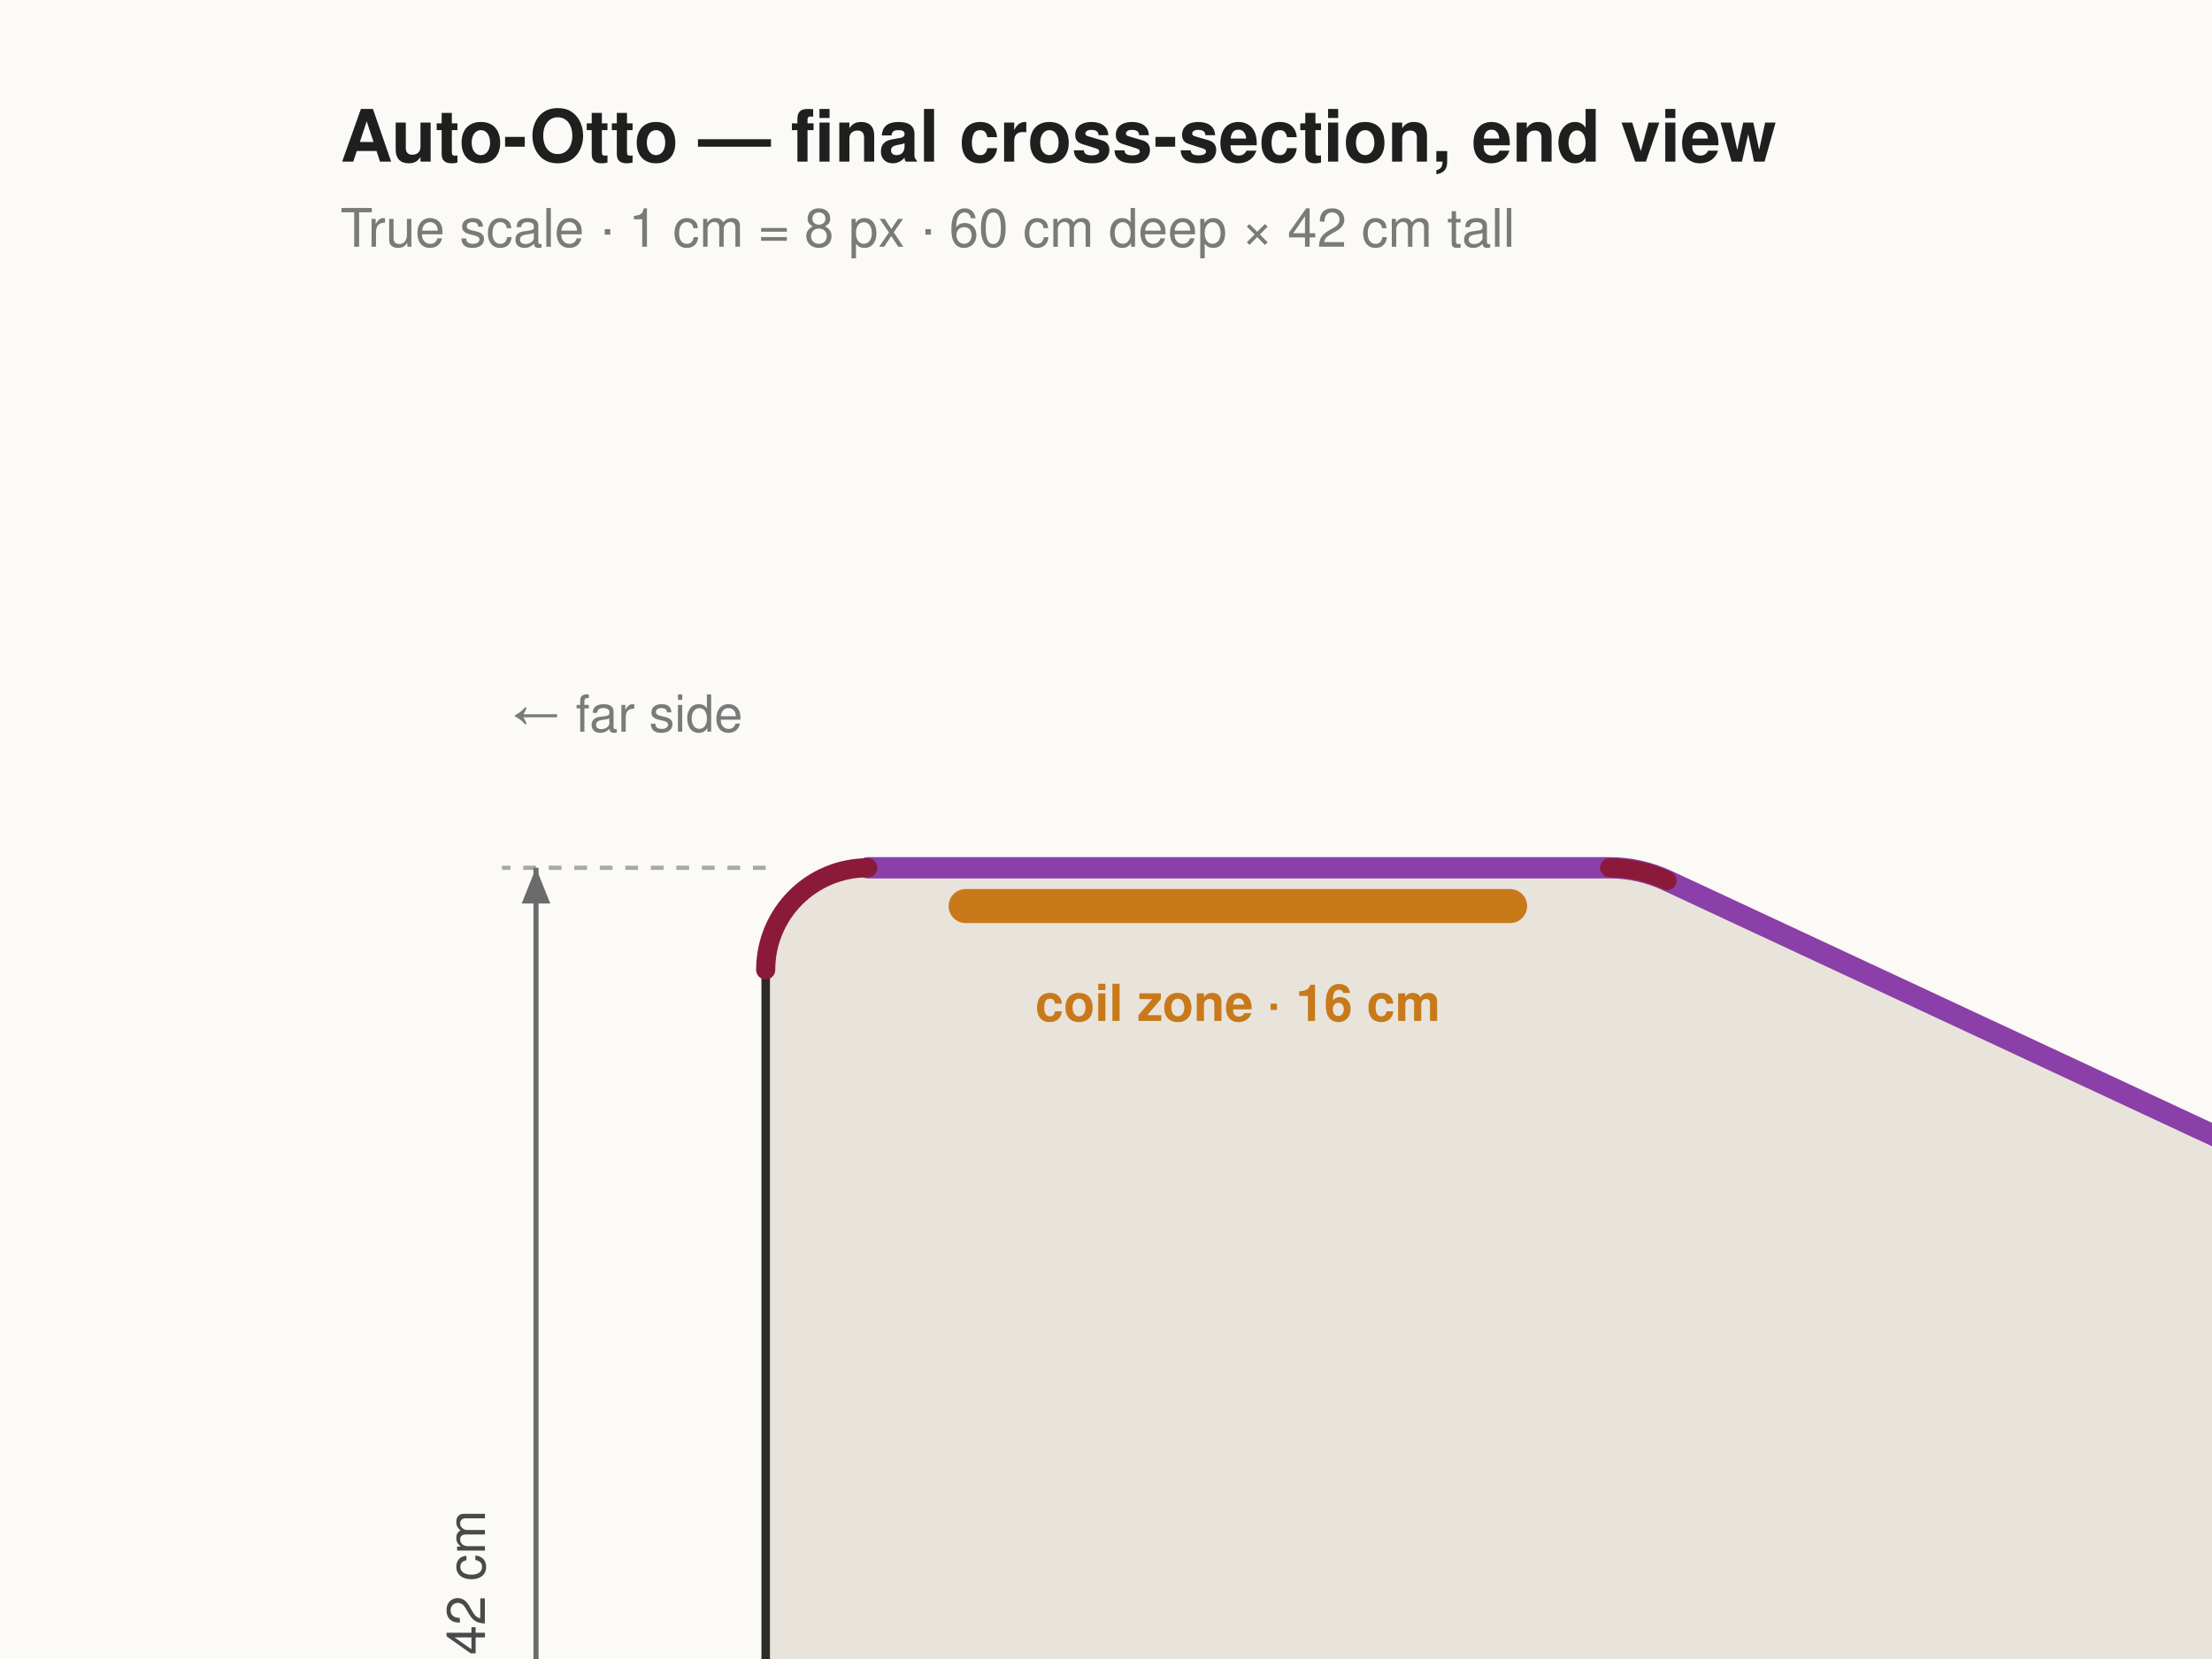
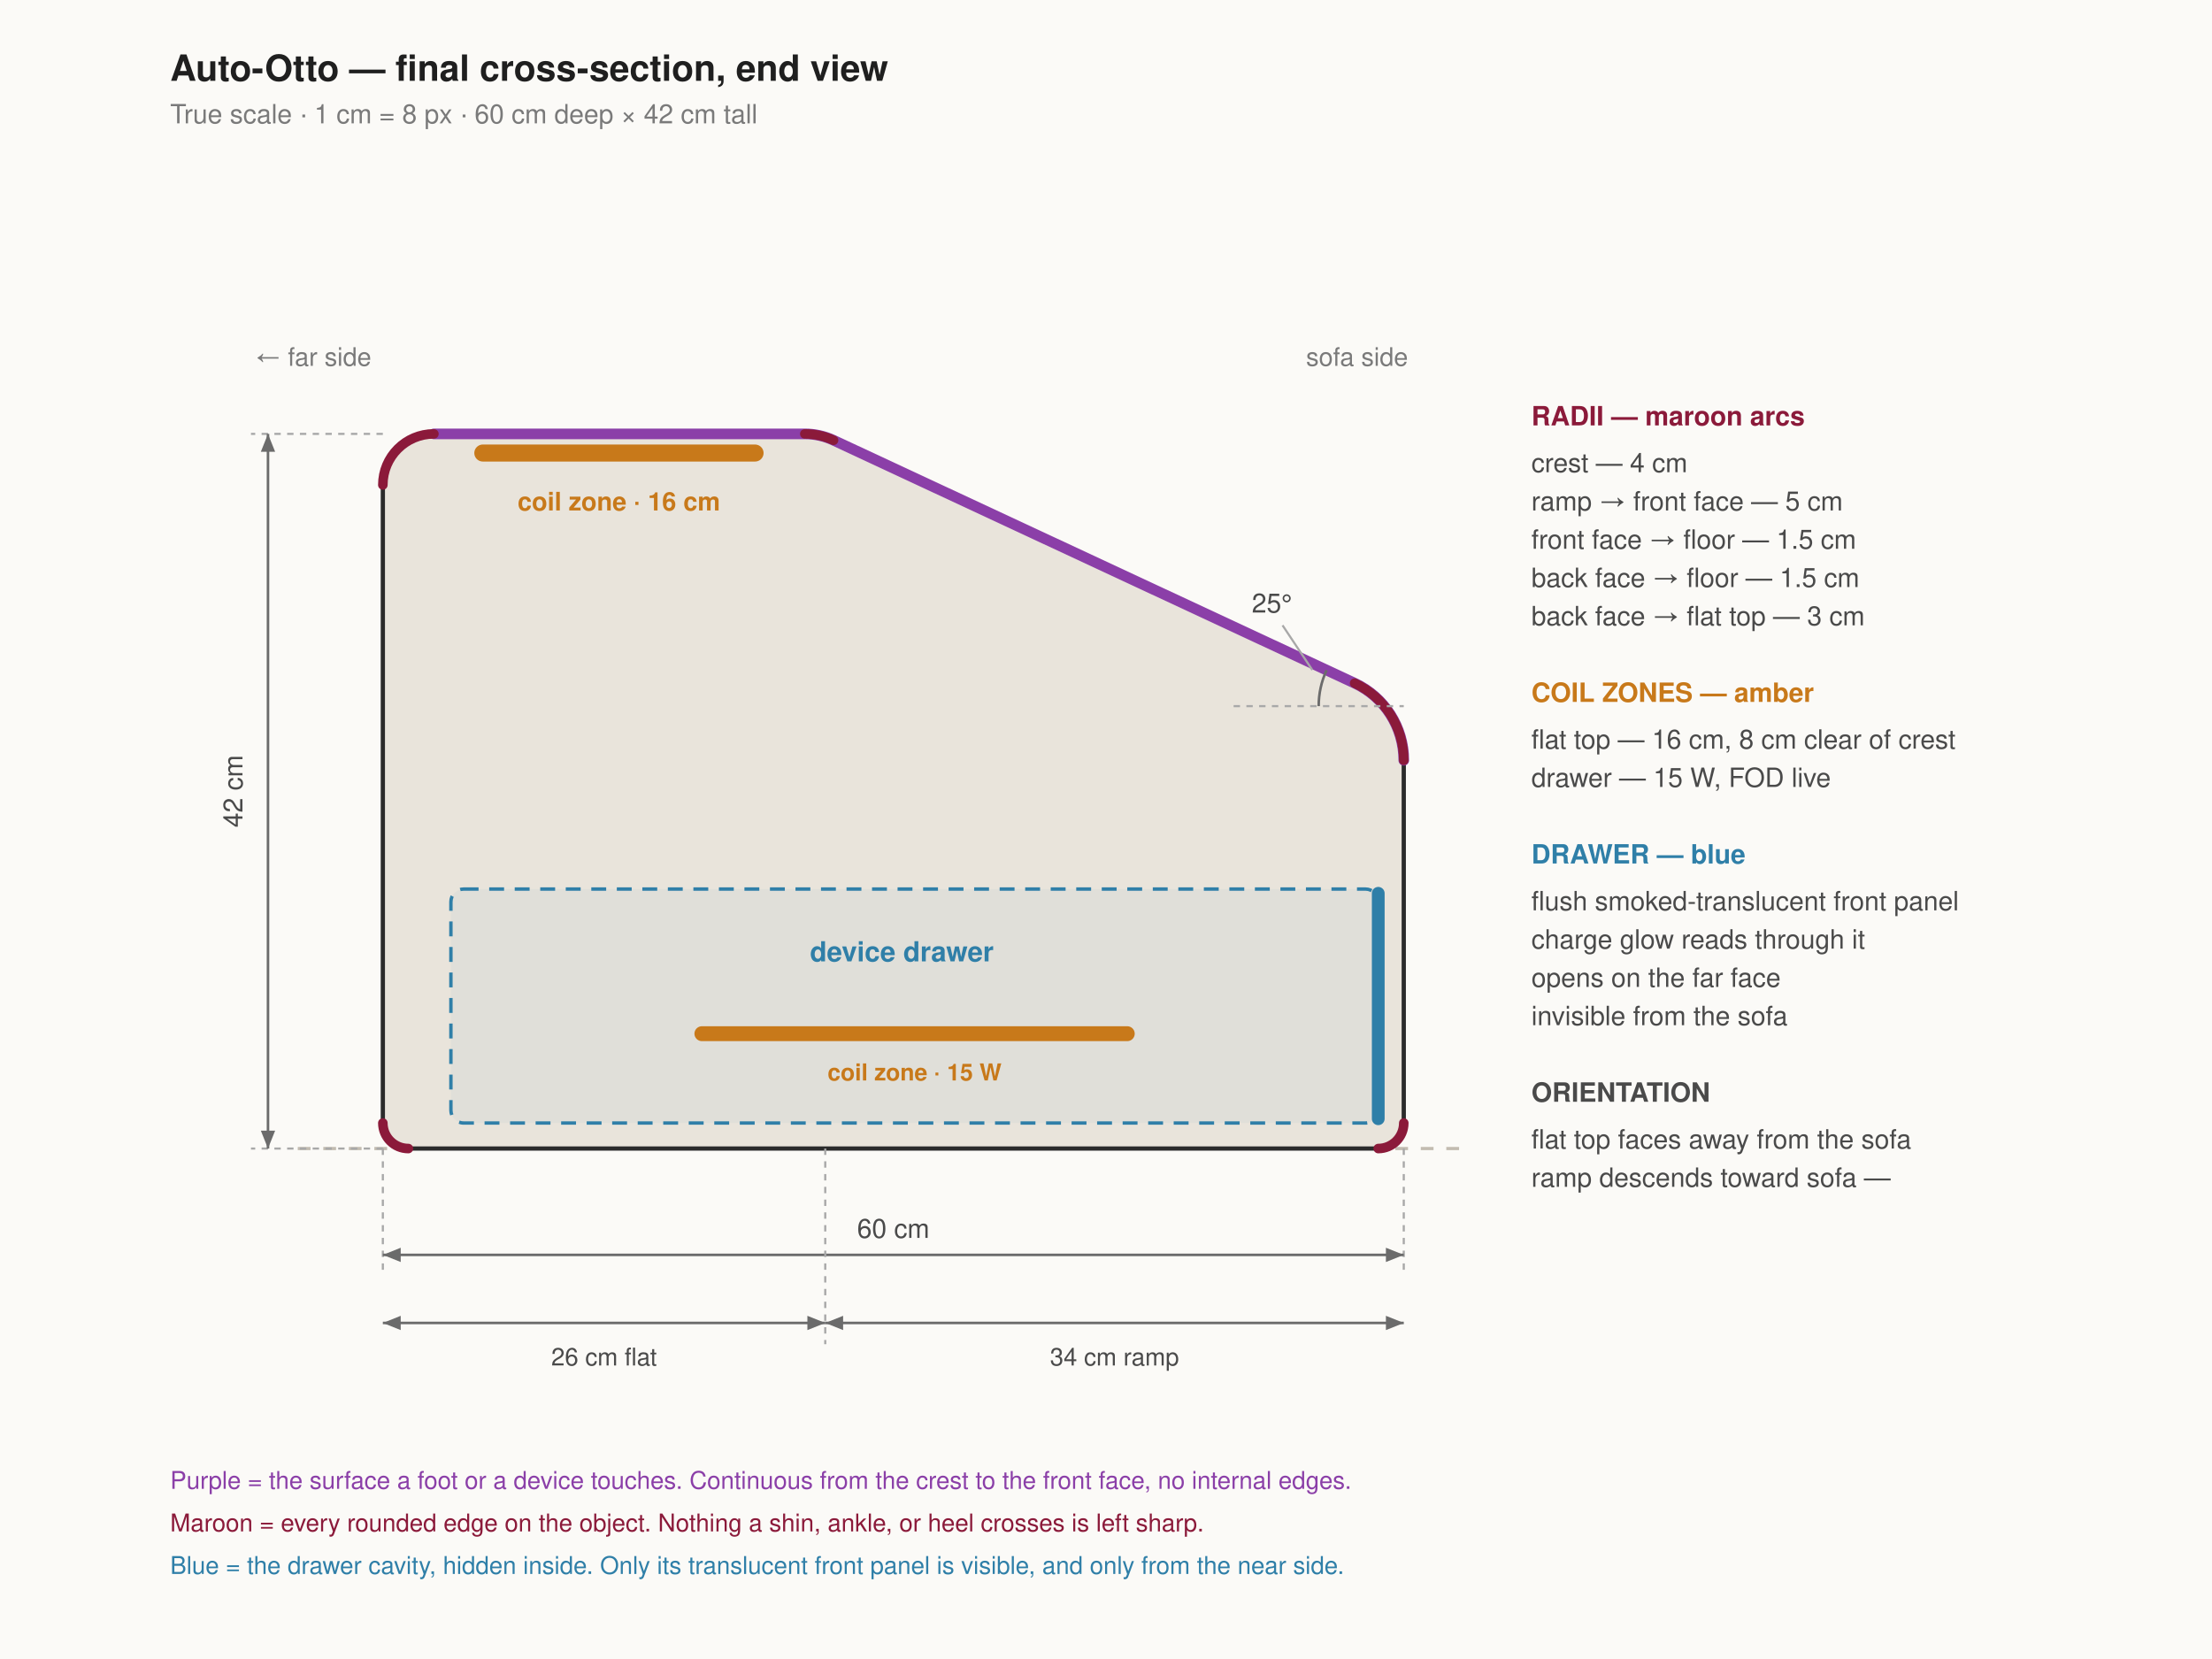
- <svg xmlns="http://www.w3.org/2000/svg" viewBox="0 0 520 390" width="520" height="390" font-family="-apple-system,BlinkMacSystemFont,'Segoe UI',Helvetica,Arial,sans-serif">
-   <rect width="520" height="390" fill="#fbfaf7" />
+ <svg xmlns="http://www.w3.org/2000/svg" viewBox="0 0 1040 780" width="1040" height="780" font-family="-apple-system,BlinkMacSystemFont,'Segoe UI',Helvetica,Arial,sans-serif">
+   <rect width="1040" height="780" fill="#fbfaf7" />
  <defs>
    <marker id="arw" viewBox="0 0 10 10" refX="10" refY="5" markerWidth="7" markerHeight="7" orient="auto-start-reverse">
      <path d="M 0 1 L 10 5 L 0 9 z" fill="#6b6b6b" />
    </marker>
  </defs>
  <text x="80" y="38" font-size="17" font-weight="700" fill="#1f1f1f">Auto-Otto — final cross-section, end view</text>
  <text x="80" y="58" font-size="12.5" fill="#7a7a7a">True scale · 1 cm = 8 px · 60 cm deep × 42 cm tall</text>
  <text x="120" y="172" font-size="12" fill="#7a7a7a">← far side</text>
  <text x="662" y="172" font-size="12" fill="#7a7a7a" text-anchor="end">sofa side</text>
  <line x1="140" y1="540" x2="690" y2="540" stroke="#c2bcb1" stroke-width="1.5" stroke-dasharray="6 6" />
  <path d="M 204,204            L 378.4,204            A 32,32 0 0 1 391.9,207            L 636.9,321.2            A 40,40 0 0 1 660,357.45            L 660,528            A 12,12 0 0 1 648,540            L 192,540            A 12,12 0 0 1 180,528            L 180,228            A 24,24 0 0 1 204,204 Z" fill="#e9e4db" stroke="#2b2b2b" stroke-width="2" stroke-linejoin="round" />
  <path d="M 204,204 L 378.4,204 A 32,32 0 0 1 391.9,207 L 636.9,321.2 A 40,40 0 0 1 660,357.45" fill="none" stroke="#8b3fa8" stroke-width="5" stroke-linecap="round" />
  <g fill="none" stroke="#8b1a3a" stroke-width="4.5" stroke-linecap="round">
    <path d="M 378.4,204 A 32,32 0 0 1 391.9,207" />
    <path d="M 636.9,321.2 A 40,40 0 0 1 660,357.45" />
    <path d="M 660,528 A 12,12 0 0 1 648,540" />
    <path d="M 192,540 A 12,12 0 0 1 180,528" />
    <path d="M 180,228 A 24,24 0 0 1 204,204" />
  </g>
  <line x1="227" y1="213" x2="355" y2="213" stroke="#c8791a" stroke-width="8" stroke-linecap="round" />
  <text x="291" y="240" font-size="12" fill="#c8791a" font-weight="600" text-anchor="middle">coil zone · 16 cm</text>
  <rect x="212" y="418" width="436" height="110" rx="6" fill="#2f7fa8" fill-opacity="0.05" stroke="#2f7fa8" stroke-width="1.6" stroke-dasharray="7 5" />
  <line x1="648" y1="420" x2="648" y2="526" stroke="#2f7fa8" stroke-width="6" stroke-linecap="round" />
  <text x="424" y="452" font-size="13" fill="#2f7fa8" font-weight="600" text-anchor="middle">device drawer</text>
  <line x1="330" y1="486" x2="530" y2="486" stroke="#c8791a" stroke-width="7" stroke-linecap="round" />
  <text x="430" y="508" font-size="11" fill="#c8791a" font-weight="600" text-anchor="middle">coil zone · 15 W</text>
  <line x1="580" y1="332" x2="660" y2="332" stroke="#a8a8a8" stroke-width="1" stroke-dasharray="3 3" />
  <path d="M 620,332 A 40,40 0 0 1 623.7,315.1" fill="none" stroke="#6b6b6b" stroke-width="1.2" />
  <line x1="603" y1="294" x2="617" y2="315" stroke="#a8a8a8" stroke-width="1" />
  <text x="598" y="288" font-size="12.5" fill="#4a4a4a" text-anchor="middle">25°</text>
  <line x1="180" y1="204" x2="118" y2="204" stroke="#a8a8a8" stroke-width="1" stroke-dasharray="3 3" />
  <line x1="180" y1="540" x2="118" y2="540" stroke="#a8a8a8" stroke-width="1" stroke-dasharray="3 3" />
  <line x1="126" y1="204" x2="126" y2="540" stroke="#6b6b6b" stroke-width="1.2" marker-start="url(#arw)" marker-end="url(#arw)" />
  <text x="114" y="372" font-size="12.5" fill="#4a4a4a" text-anchor="middle" transform="rotate(-90 114 372)">42 cm</text>
  <line x1="180" y1="540" x2="180" y2="600" stroke="#a8a8a8" stroke-width="1" stroke-dasharray="3 3" />
  <line x1="660" y1="540" x2="660" y2="600" stroke="#a8a8a8" stroke-width="1" stroke-dasharray="3 3" />
  <line x1="180" y1="590" x2="660" y2="590" stroke="#6b6b6b" stroke-width="1.2" marker-start="url(#arw)" marker-end="url(#arw)" />
  <text x="420" y="582" font-size="12.5" fill="#4a4a4a" text-anchor="middle">60 cm</text>
  <line x1="388" y1="540" x2="388" y2="632" stroke="#a8a8a8" stroke-width="1" stroke-dasharray="3 3" />
  <line x1="180" y1="622" x2="388" y2="622" stroke="#6b6b6b" stroke-width="1.2" marker-start="url(#arw)" marker-end="url(#arw)" />
  <text x="284" y="642" font-size="11.5" fill="#4a4a4a" text-anchor="middle">26 cm flat</text>
  <line x1="388" y1="622" x2="660" y2="622" stroke="#6b6b6b" stroke-width="1.2" marker-start="url(#arw)" marker-end="url(#arw)" />
  <text x="524" y="642" font-size="11.5" fill="#4a4a4a" text-anchor="middle">34 cm ramp</text>
  <g font-size="12.5">
    <text x="720" y="200" font-size="12.5" font-weight="700" fill="#8b1a3a">RADII — maroon arcs</text>
    <text x="720" y="222" fill="#4a4a4a">crest — 4 cm</text>
    <text x="720" y="240" fill="#4a4a4a">ramp → front face — 5 cm</text>
    <text x="720" y="258" fill="#4a4a4a">front face → floor — 1.5 cm</text>
    <text x="720" y="276" fill="#4a4a4a">back face → floor — 1.5 cm</text>
    <text x="720" y="294" fill="#4a4a4a">back face → flat top — 3 cm</text>
    <text x="720" y="330" font-size="12.5" font-weight="700" fill="#c8791a">COIL ZONES — amber</text>
    <text x="720" y="352" fill="#4a4a4a">flat top — 16 cm, 8 cm clear of crest</text>
    <text x="720" y="370" fill="#4a4a4a">drawer — 15 W, FOD live</text>
    <text x="720" y="406" font-size="12.5" font-weight="700" fill="#2f7fa8">DRAWER — blue</text>
    <text x="720" y="428" fill="#4a4a4a">flush smoked-translucent front panel</text>
    <text x="720" y="446" fill="#4a4a4a">charge glow reads through it</text>
    <text x="720" y="464" fill="#4a4a4a">opens on the far face</text>
    <text x="720" y="482" fill="#4a4a4a">invisible from the sofa</text>
    <text x="720" y="518" font-size="12.5" font-weight="700" fill="#4a4a4a">ORIENTATION</text>
    <text x="720" y="540" fill="#4a4a4a">flat top faces away from the sofa</text>
    <text x="720" y="558" fill="#4a4a4a">ramp descends toward sofa —</text>
  </g>
  <text x="80" y="700" font-size="11.5" fill="#8b3fa8">Purple = the surface a foot or a device touches. Continuous from the crest to the front face, no internal edges.</text>
  <text x="80" y="720" font-size="11.5" fill="#8b1a3a">Maroon = every rounded edge on the object. Nothing a shin, ankle, or heel crosses is left sharp.</text>
  <text x="80" y="740" font-size="11.5" fill="#2f7fa8">Blue = the drawer cavity, hidden inside. Only its translucent front panel is visible, and only from the near side.</text>
</svg>
